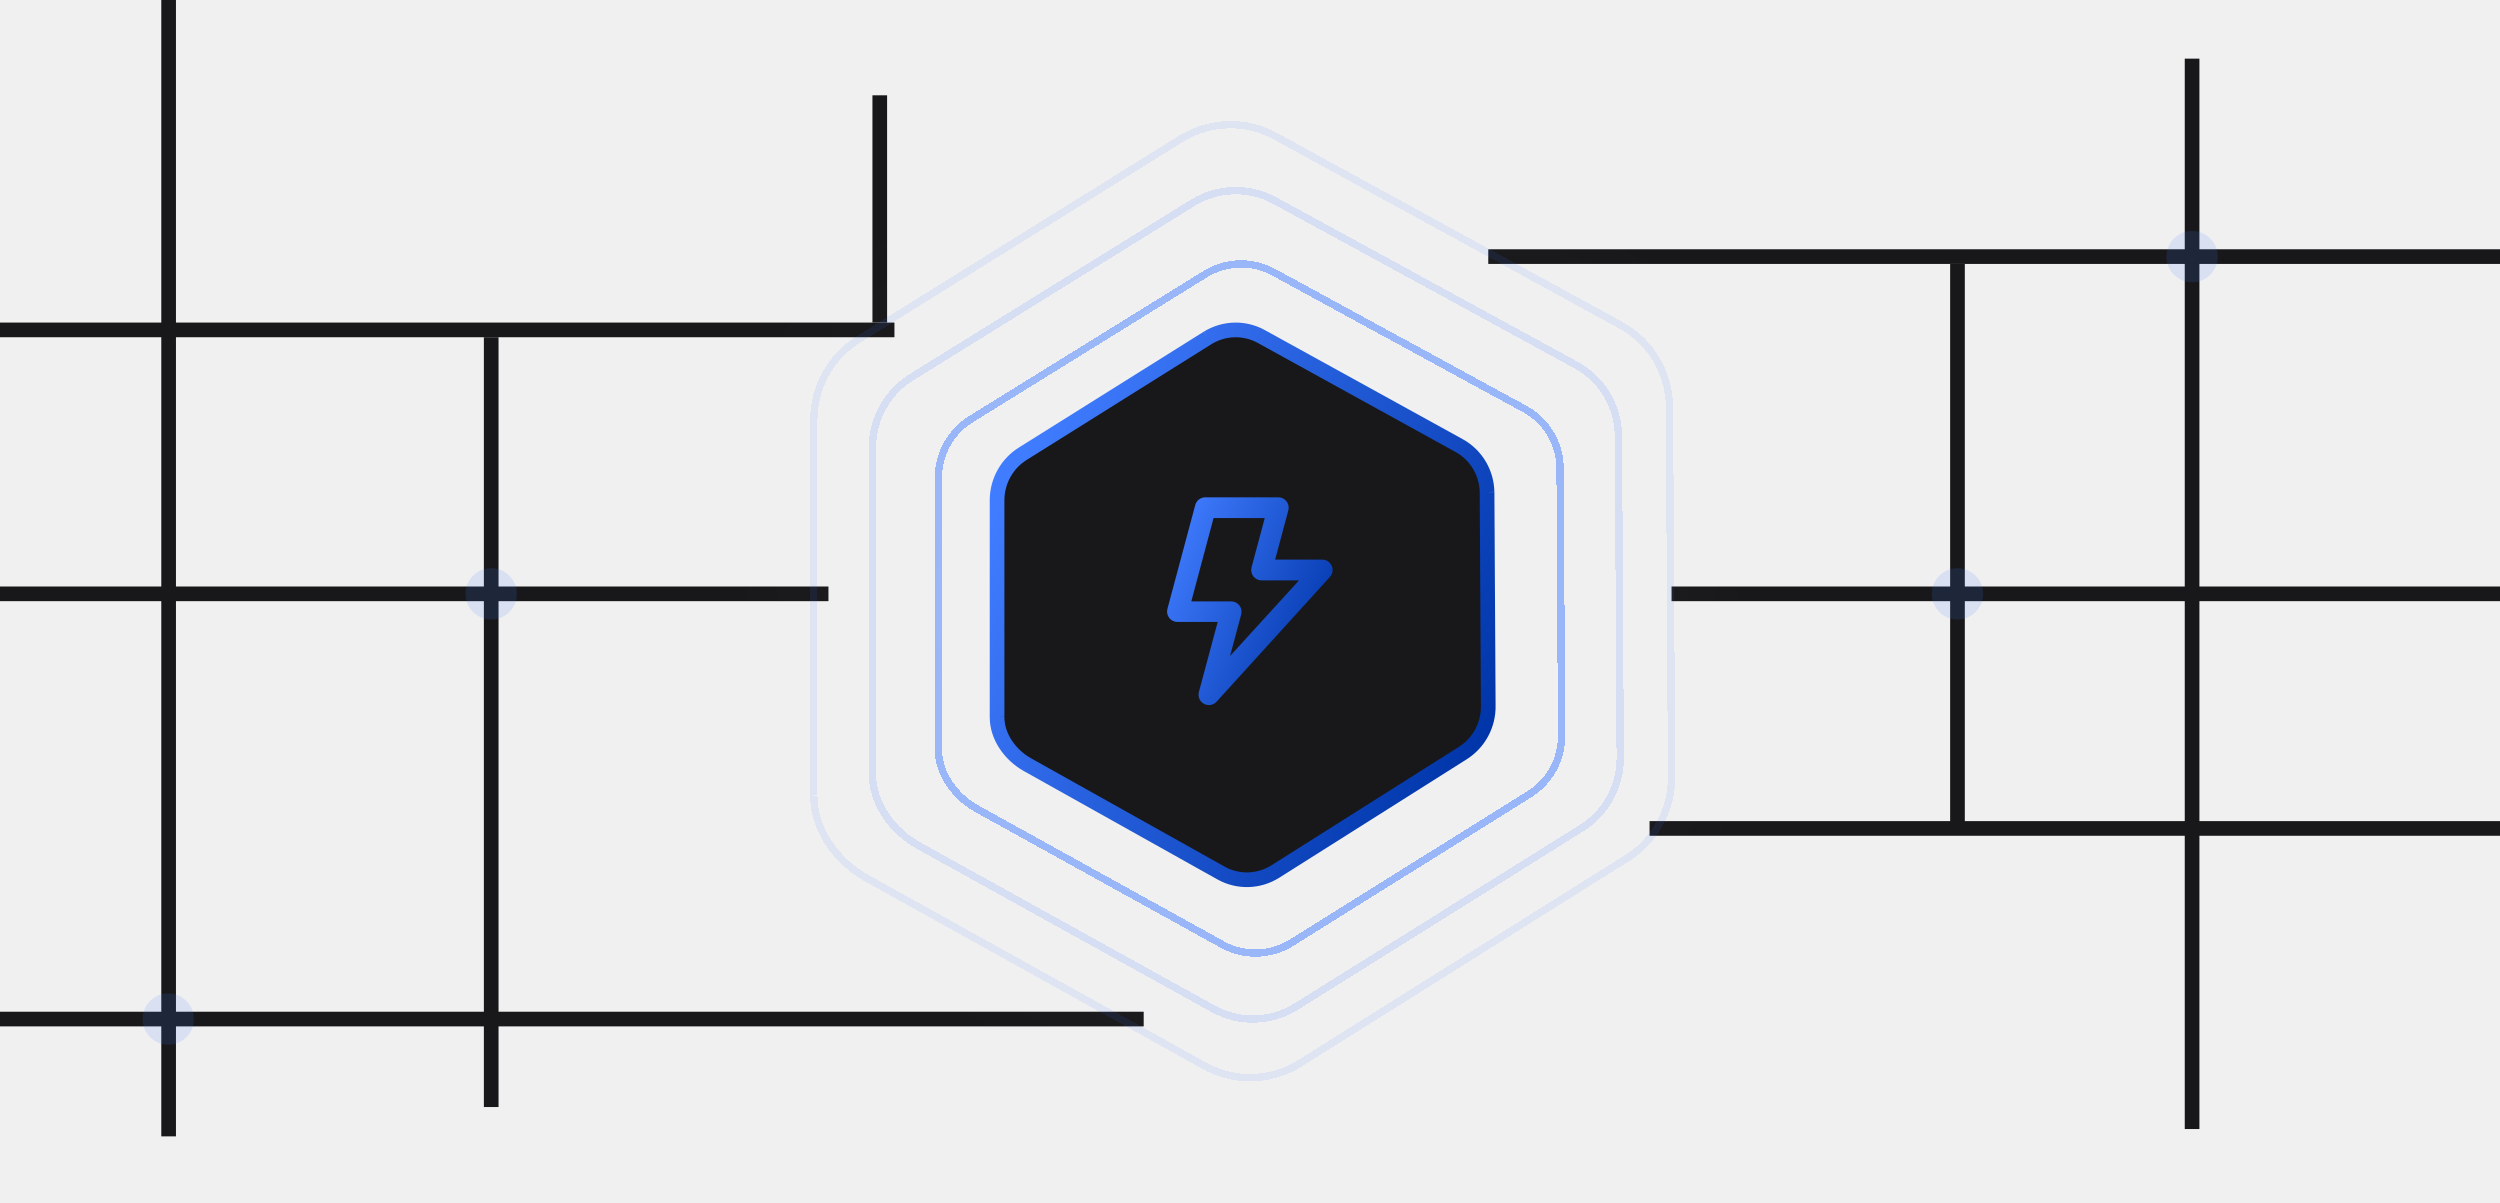
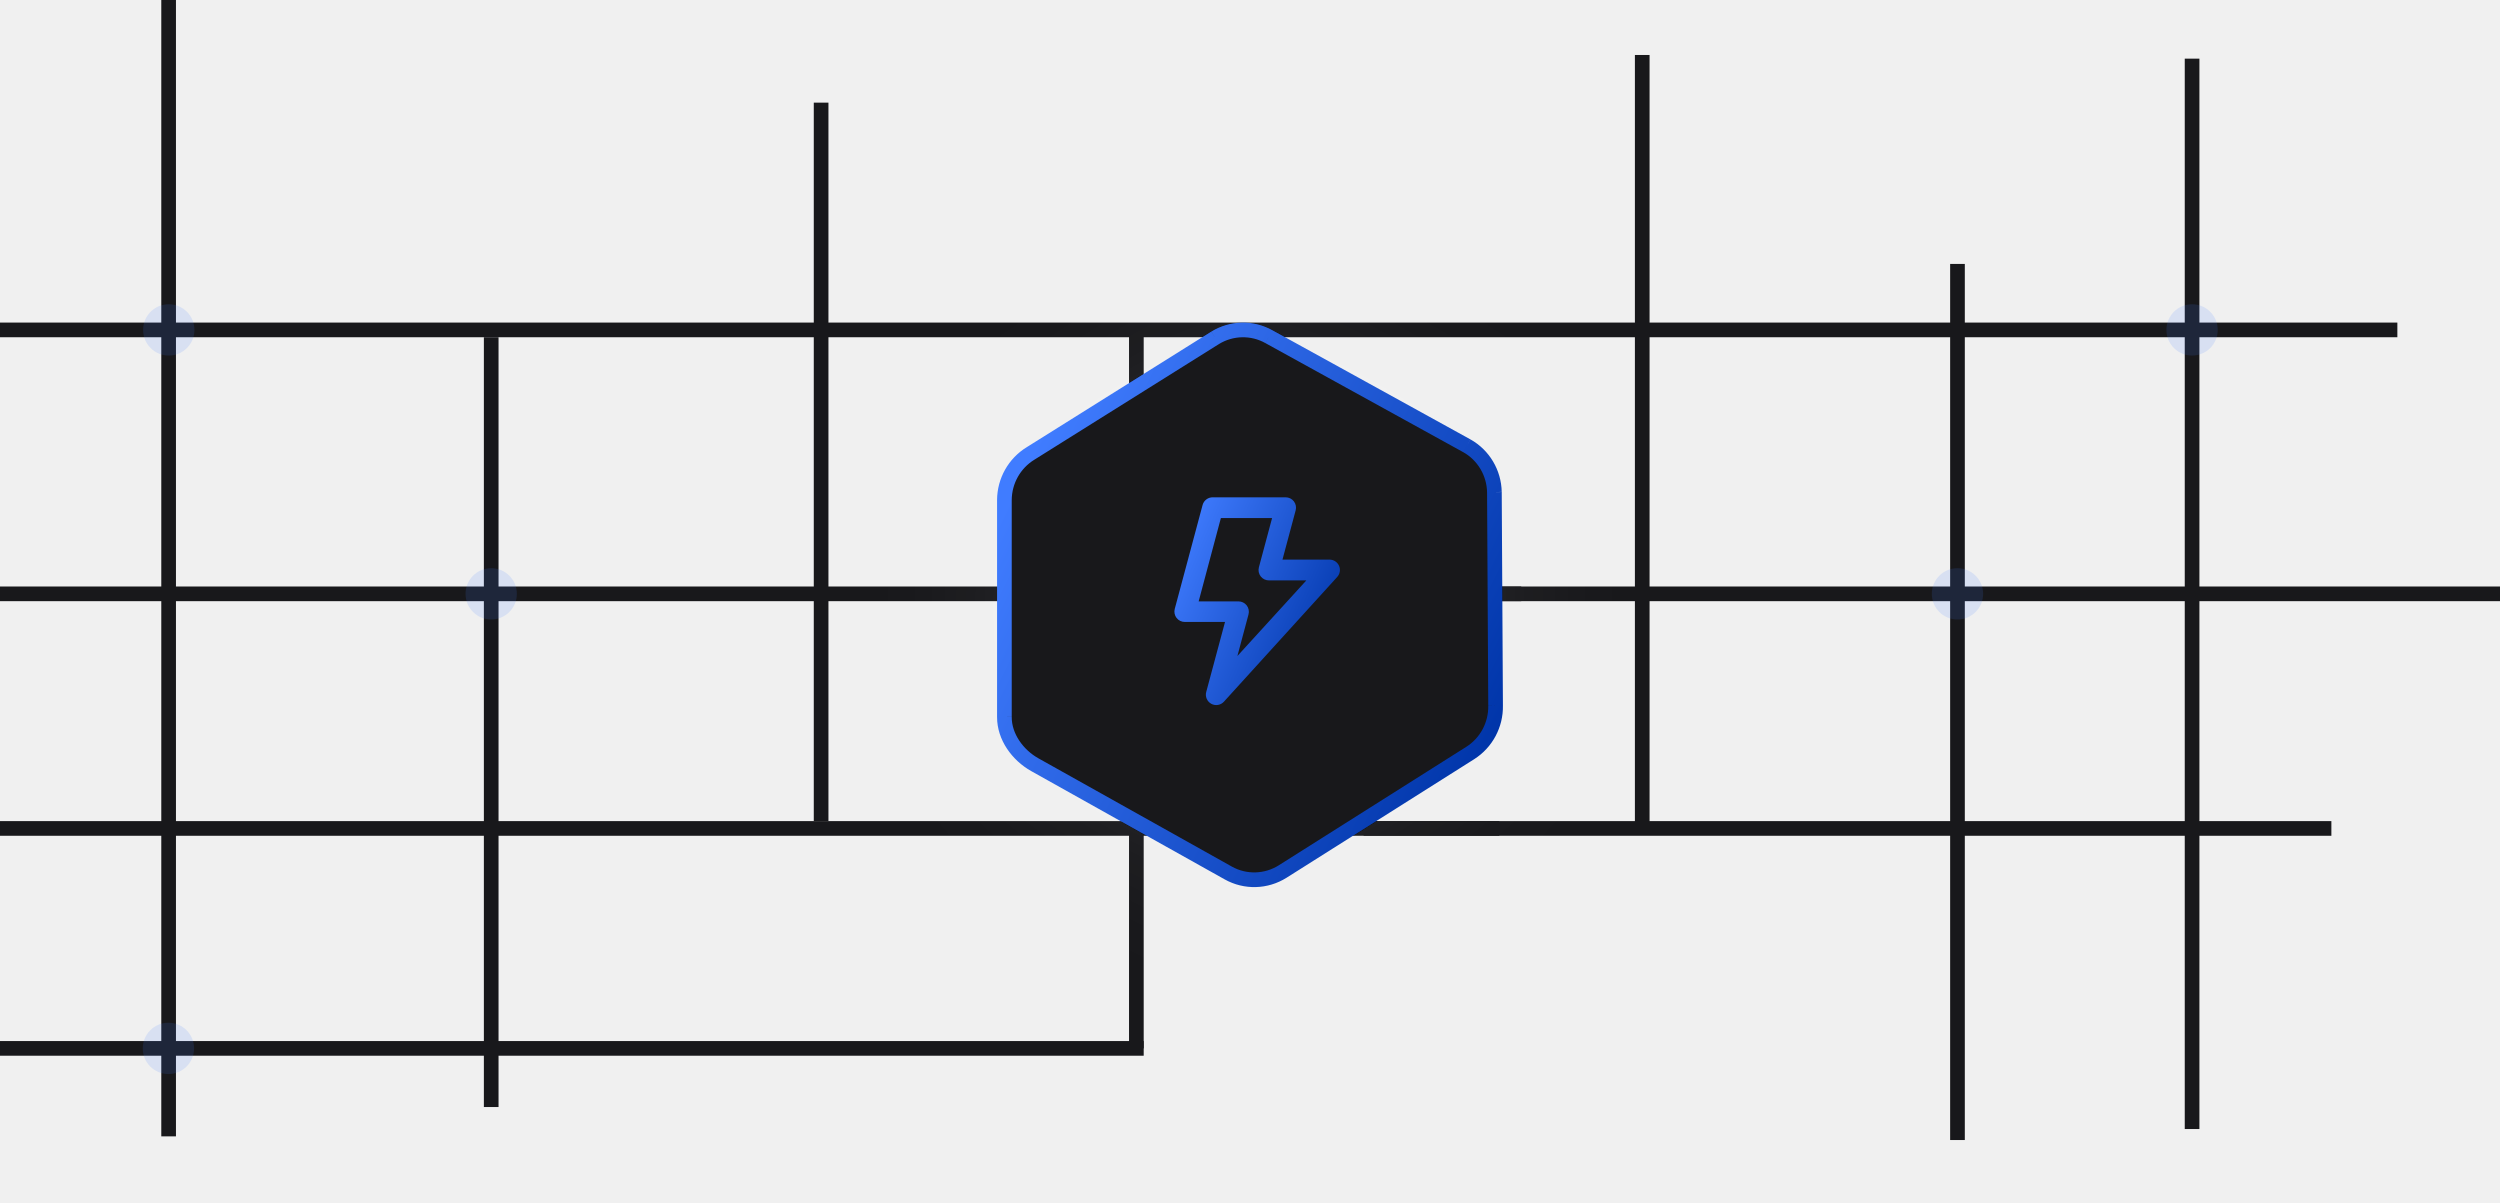
<svg xmlns="http://www.w3.org/2000/svg" width="341" height="164" viewBox="0 0 341 164" fill="none">
  <g clip-path="url(#clip0_1108_49400)">
-     <path d="M-18 139H156" stroke="#18181B" stroke-width="2" />
-     <path d="M225 113H376" stroke="#18181B" stroke-width="2" />
-     <path d="M-18 81L113 81" stroke="#18181B" stroke-width="2" />
-     <path d="M228 81L358 81" stroke="#18181B" stroke-width="2" />
+     <path d="M-18 143H156" stroke="#18181B" stroke-width="2" />
+     <path d="M186 113H318" stroke="#18181B" stroke-width="2" />
+     <path d="M-18 81L207.5 81" stroke="#18181B" stroke-width="2" />
+     <path d="M-21 113L204.5 113" stroke="#18181B" stroke-width="2" />
+     <path d="M204.5 81L358 81" stroke="#18181B" stroke-width="2" />
    <path d="M299 8V154" stroke="#18181B" stroke-width="2" />
-     <path d="M267 36V113" stroke="#18181B" stroke-width="2" />
-     <path d="M203 35L358 35" stroke="#18181B" stroke-width="2" />
-     <path d="M-16 45H122" stroke="#18181B" stroke-width="2" />
-     <path d="M120 13V44" stroke="#18181B" stroke-width="2" />
+     <path d="M267 36V155.5" stroke="#18181B" stroke-width="2" />
+     <path d="M224 7.5L224 113" stroke="#18181B" stroke-width="2" />
+     <path d="M-16 45H327" stroke="#18181B" stroke-width="2" />
+     <path d="M112 14L112 112" stroke="#18181B" stroke-width="2" />
+     <path d="M155 45V143" stroke="#18181B" stroke-width="2" />
    <line x1="23" x2="23" y2="155" stroke="#18181B" stroke-width="2" />
    <path d="M67 45.999V150.999" stroke="#18181B" stroke-width="2" />
    <circle opacity="0.14" cx="67" cy="81" r="3.5" fill="#407CFF" />
-     <circle opacity="0.14" cx="22.949" cy="139" r="3.5" fill="#407CFF" />
-     <circle opacity="0.14" cx="299" cy="35" r="3.5" fill="#407CFF" />
+     <circle opacity="0.14" cx="23.02" cy="45" r="3.5" fill="#407CFF" />
+     <circle opacity="0.14" cx="22.973" cy="143" r="3.5" fill="#407CFF" />
+     <circle opacity="0.14" cx="299" cy="45" r="3.5" fill="#407CFF" />
    <circle opacity="0.14" cx="267" cy="81" r="3.5" fill="#407CFF" />
    <g filter="url(#filter0_d_1108_49400)">
-       <path d="M164.474 37.343L132.523 57.122C129.736 58.804 128.022 61.816 128 65.065L128 102.166M164.474 37.343C167.325 35.622 170.869 35.55 173.77 37.154M164.474 37.343C167.311 35.631 170.87 35.551 173.77 37.154M128 102.166C127.978 105.56 130.298 108.689 133.26 110.327M128 102.166C127.978 105.543 130.299 108.69 133.26 110.327M133.26 110.327L166.749 128.845M166.749 128.845C169.694 130.474 173.297 130.374 176.164 128.584M166.749 128.845C169.692 130.473 173.311 130.365 176.164 128.584M176.164 128.584L208.596 108.339M208.596 108.339C211.391 106.594 213.065 103.506 212.998 100.218M208.596 108.339C211.393 106.593 213.065 103.509 212.998 100.218M212.998 100.218L212.793 63.721M212.793 63.721C212.725 60.418 210.911 57.408 208.028 55.813M212.793 63.721C212.725 60.434 210.91 57.407 208.028 55.813M208.028 55.813L173.77 37.154" stroke="#407CFF" stroke-opacity="0.5" shape-rendering="crispEdges" />
+       <path d="M140.565 61.852L165.75 46.072C167.997 44.699 170.791 44.641 173.078 45.921L200.081 60.808C202.354 62.081 203.783 64.482 203.836 67.118L203.998 96.238C204.051 98.863 202.733 101.324 200.529 102.717L174.965 118.87C172.705 120.298 169.864 120.378 167.543 119.079L141.146 104.304C138.811 102.997 136.983 100.5 137 97.792L137 68.19C137.017 65.597 138.369 63.195 140.565 61.852Z" fill="#18181B" />
+       <path d="M165.75 46.072L140.565 61.852C138.369 63.195 137.017 65.597 137 68.19L137 97.792M165.75 46.072C167.997 44.699 170.791 44.641 173.078 45.921M165.75 46.072C167.986 44.705 170.792 44.642 173.078 45.921M137 97.792C136.983 100.5 138.811 102.997 141.146 104.304M137 97.792C136.983 100.486 138.812 102.997 141.146 104.304M141.146 104.304L167.543 119.079M167.543 119.079C169.864 120.378 172.705 120.298 174.965 118.87M167.543 119.079C169.863 120.377 172.716 120.291 174.965 118.87M174.965 118.87L200.529 102.717M200.529 102.717C202.732 101.325 204.051 98.861 203.998 96.238M200.529 102.717C202.733 101.324 204.051 98.863 203.998 96.238M203.998 96.238L203.836 67.118M203.836 67.118C203.783 64.482 202.354 62.081 200.081 60.808M203.836 67.118C203.784 64.495 202.353 62.08 200.081 60.808M200.081 60.808L173.078 45.921" stroke="url(#paint0_linear_1108_49400)" stroke-width="2" />
    </g>
-     <g filter="url(#filter1_d_1108_49400)">
-       <path d="M162.769 27.615L124.427 51.391C121.083 53.413 119.026 57.033 119 60.94L119 105.54M162.769 27.615C166.19 25.546 170.443 25.459 173.924 27.388M162.769 27.615C166.173 25.556 170.444 25.46 173.924 27.388M119 105.54C118.973 109.62 121.757 113.382 125.311 115.351M119 105.54C118.974 109.599 121.759 113.383 125.311 115.351M125.311 115.351L165.499 137.612M165.499 137.612C169.032 139.57 173.356 139.449 176.797 137.298M165.499 137.612C169.031 139.569 173.373 139.438 176.797 137.298M176.797 137.298L215.715 112.961M215.715 112.961C219.07 110.863 221.078 107.151 220.998 103.198M215.715 112.961C219.072 110.862 221.078 107.154 220.998 103.198M220.998 103.198L220.751 59.324M220.751 59.324C220.67 55.353 218.494 51.735 215.033 49.818M220.751 59.324C220.671 55.373 218.492 51.734 215.033 49.818M215.033 49.818L173.924 27.388" stroke="#407CFF" stroke-opacity="0.15" shape-rendering="crispEdges" />
-     </g>
-     <g filter="url(#filter2_d_1108_49400)">
-       <path d="M161.205 18.858L117.225 46.211C113.39 48.538 111.03 52.702 111 57.196L111 108.506M161.205 18.858C165.129 16.478 170.008 16.378 174.001 18.597M161.205 18.858C165.11 16.489 170.01 16.379 174.001 18.597M111 108.506C110.97 113.2 114.163 117.528 118.24 119.793M111 108.506C110.97 113.176 114.164 117.529 118.24 119.793M118.24 119.793L164.337 145.403M164.337 145.403C168.39 147.655 173.35 147.517 177.296 145.041M164.337 145.403C168.388 147.654 173.37 147.504 177.296 145.041M177.296 145.041L221.938 117.043M221.938 117.043C225.786 114.63 228.09 110.36 227.997 105.812M221.938 117.043C225.788 114.629 228.09 110.363 227.997 105.812M227.997 105.812L227.714 55.337M227.714 55.337C227.622 50.769 225.125 46.606 221.156 44.401M227.714 55.337C227.622 50.792 225.123 46.605 221.156 44.401M221.156 44.401L174.001 18.597" stroke="#407CFF" stroke-opacity="0.1" shape-rendering="crispEdges" />
-     </g>
-     <g filter="url(#filter3_d_1108_49400)">
-       <path d="M139.565 61.852L164.75 46.072C166.997 44.699 169.791 44.641 172.078 45.921L199.081 60.808C201.354 62.081 202.783 64.482 202.836 67.118L202.998 96.238C203.051 98.863 201.733 101.324 199.529 102.717L173.965 118.87C171.705 120.298 168.864 120.378 166.543 119.079L140.146 104.304C137.811 102.997 135.983 100.5 136 97.792L136 68.19C136.017 65.597 137.369 63.195 139.565 61.852Z" fill="#18181B" />
-       <path d="M164.75 46.072L139.565 61.852C137.369 63.195 136.017 65.597 136 68.19L136 97.792M164.75 46.072C166.997 44.699 169.791 44.641 172.078 45.921M164.75 46.072C166.986 44.705 169.792 44.642 172.078 45.921M136 97.792C135.983 100.5 137.811 102.997 140.146 104.304M136 97.792C135.983 100.486 137.812 102.997 140.146 104.304M140.146 104.304L166.543 119.079M166.543 119.079C168.864 120.378 171.705 120.298 173.965 118.87M166.543 119.079C168.863 120.377 171.716 120.291 173.965 118.87M173.965 118.87L199.529 102.717M199.529 102.717C201.732 101.325 203.051 98.861 202.998 96.238M199.529 102.717C201.733 101.324 203.051 98.863 202.998 96.238M202.998 96.238L202.836 67.118M202.836 67.118C202.783 64.482 201.354 62.081 199.081 60.808M202.836 67.118C202.784 64.495 201.353 62.08 199.081 60.808M199.081 60.808L172.078 45.921" stroke="url(#paint0_linear_1108_49400)" stroke-width="2" />
-     </g>
-     <path d="M181.649 77.184C181.544 76.941 181.372 76.733 181.154 76.583C180.936 76.433 180.681 76.346 180.417 76.334H173.928L175.727 69.619C175.785 69.409 175.793 69.188 175.751 68.974C175.709 68.761 175.619 68.559 175.487 68.386C175.355 68.215 175.185 68.076 174.991 67.98C174.797 67.884 174.584 67.834 174.367 67.834H164.451C164.131 67.823 163.817 67.921 163.56 68.111C163.302 68.301 163.117 68.573 163.034 68.882L159.237 83.049C159.18 83.259 159.172 83.48 159.214 83.693C159.256 83.907 159.346 84.108 159.478 84.281C159.612 84.455 159.783 84.595 159.98 84.691C160.177 84.787 160.393 84.835 160.612 84.834H166.094L163.53 94.382C163.446 94.69 163.468 95.017 163.594 95.311C163.719 95.604 163.939 95.847 164.22 96C164.5 96.152 164.824 96.205 165.138 96.151C165.453 96.097 165.74 95.938 165.952 95.7L181.394 78.7C181.578 78.498 181.7 78.248 181.745 77.979C181.79 77.71 181.757 77.434 181.649 77.184V77.184ZM167.78 89.481L169.296 83.814C169.353 83.604 169.361 83.383 169.319 83.169C169.278 82.956 169.187 82.754 169.055 82.581C168.923 82.41 168.753 82.271 168.559 82.175C168.365 82.079 168.152 82.029 167.936 82.029H162.496L165.527 70.667H172.512L170.712 77.382C170.655 77.596 170.648 77.821 170.693 78.038C170.738 78.255 170.833 78.458 170.97 78.632C171.108 78.806 171.285 78.945 171.486 79.037C171.687 79.13 171.908 79.175 172.129 79.167H177.187L167.78 89.481Z" fill="url(#paint1_linear_1108_49400)" />
+     <path d="M182.649 77.184C182.544 76.941 182.372 76.733 182.154 76.583C181.936 76.433 181.681 76.346 181.417 76.334H174.928L176.727 69.619C176.785 69.409 176.793 69.188 176.751 68.974C176.709 68.761 176.619 68.559 176.487 68.386C176.355 68.215 176.185 68.076 175.991 67.98C175.797 67.884 175.584 67.834 175.367 67.834H165.451C165.131 67.823 164.817 67.921 164.56 68.111C164.302 68.301 164.117 68.573 164.034 68.882L160.237 83.049C160.18 83.259 160.172 83.48 160.214 83.693C160.256 83.907 160.346 84.108 160.478 84.281C160.612 84.455 160.783 84.595 160.98 84.691C161.177 84.787 161.393 84.835 161.612 84.834H167.094L164.53 94.382C164.446 94.69 164.468 95.017 164.594 95.311C164.719 95.604 164.939 95.847 165.22 96C165.5 96.152 165.824 96.205 166.138 96.151C166.453 96.097 166.74 95.938 166.952 95.7L182.394 78.7C182.578 78.498 182.7 78.248 182.745 77.979C182.79 77.71 182.757 77.434 182.649 77.184V77.184ZM168.78 89.481L170.296 83.814C170.353 83.604 170.361 83.383 170.319 83.169C170.278 82.956 170.187 82.754 170.055 82.581C169.923 82.41 169.753 82.271 169.559 82.175C169.365 82.079 169.152 82.029 168.936 82.029H163.496L166.527 70.667H173.512L171.712 77.382C171.655 77.596 171.648 77.821 171.693 78.038C171.738 78.255 171.833 78.458 171.97 78.632C172.108 78.806 172.285 78.945 172.486 79.037C172.687 79.13 172.908 79.175 173.129 79.167H178.187L168.78 89.481Z" fill="url(#paint1_linear_1108_49400)" />
  </g>
  <defs>
-     <filter id="filter0_d_1108_49400" x="110.039" y="18.04" width="120.921" height="129.921" filterUnits="userSpaceOnUse" color-interpolation-filters="sRGB">
-       <feFlood flood-opacity="0" result="BackgroundImageFix" />
-       <feColorMatrix in="SourceAlpha" type="matrix" values="0 0 0 0 0 0 0 0 0 0 0 0 0 0 0 0 0 0 127 0" result="hardAlpha" />
-       <feOffset />
-       <feGaussianBlur stdDeviation="8.73" />
-       <feComposite in2="hardAlpha" operator="out" />
-       <feColorMatrix type="matrix" values="0 0 0 0 1 0 0 0 0 1 0 0 0 0 1 0 0 0 0.39 0" />
-       <feBlend mode="normal" in2="BackgroundImageFix" result="effect1_dropShadow_1108_49400" />
-       <feBlend mode="normal" in="SourceGraphic" in2="effect1_dropShadow_1108_49400" result="shape" />
-     </filter>
-     <filter id="filter1_d_1108_49400" x="101.616" y="8.616" width="136.767" height="147.767" filterUnits="userSpaceOnUse" color-interpolation-filters="sRGB">
-       <feFlood flood-opacity="0" result="BackgroundImageFix" />
-       <feColorMatrix in="SourceAlpha" type="matrix" values="0 0 0 0 0 0 0 0 0 0 0 0 0 0 0 0 0 0 127 0" result="hardAlpha" />
-       <feOffset />
-       <feGaussianBlur stdDeviation="8.442" />
-       <feComposite in2="hardAlpha" operator="out" />
-       <feColorMatrix type="matrix" values="0 0 0 0 1 0 0 0 0 1 0 0 0 0 1 0 0 0 0.14 0" />
-       <feBlend mode="normal" in2="BackgroundImageFix" result="effect1_dropShadow_1108_49400" />
-       <feBlend mode="normal" in="SourceGraphic" in2="effect1_dropShadow_1108_49400" result="shape" />
-     </filter>
-     <filter id="filter2_d_1108_49400" x="93.616" y="-0.384" width="151.767" height="164.767" filterUnits="userSpaceOnUse" color-interpolation-filters="sRGB">
-       <feFlood flood-opacity="0" result="BackgroundImageFix" />
-       <feColorMatrix in="SourceAlpha" type="matrix" values="0 0 0 0 0 0 0 0 0 0 0 0 0 0 0 0 0 0 127 0" result="hardAlpha" />
-       <feOffset />
-       <feGaussianBlur stdDeviation="8.442" />
-       <feComposite in2="hardAlpha" operator="out" />
-       <feColorMatrix type="matrix" values="0 0 0 0 1 0 0 0 0 1 0 0 0 0 1 0 0 0 0.08 0" />
-       <feBlend mode="normal" in2="BackgroundImageFix" result="effect1_dropShadow_1108_49400" />
-       <feBlend mode="normal" in="SourceGraphic" in2="effect1_dropShadow_1108_49400" result="shape" />
-     </filter>
-     <filter id="filter3_d_1108_49400" x="118.116" y="27.116" width="102.767" height="110.767" filterUnits="userSpaceOnUse" color-interpolation-filters="sRGB">
+     <filter id="filter0_d_1108_49400" x="119.116" y="27.116" width="102.767" height="110.767" filterUnits="userSpaceOnUse" color-interpolation-filters="sRGB">
      <feFlood flood-opacity="0" result="BackgroundImageFix" />
      <feColorMatrix in="SourceAlpha" type="matrix" values="0 0 0 0 0 0 0 0 0 0 0 0 0 0 0 0 0 0 127 0" result="hardAlpha" />
      <feOffset />
      <feGaussianBlur stdDeviation="8.442" />
      <feComposite in2="hardAlpha" operator="out" />
      <feColorMatrix type="matrix" values="0 0 0 0 1 0 0 0 0 1 0 0 0 0 1 0 0 0 0.07 0" />
      <feBlend mode="normal" in2="BackgroundImageFix" result="effect1_dropShadow_1108_49400" />
      <feBlend mode="normal" in="SourceGraphic" in2="effect1_dropShadow_1108_49400" result="shape" />
    </filter>
-     <linearGradient id="paint0_linear_1108_49400" x1="136.657" y1="68.002" x2="202.999" y2="100.853" gradientUnits="userSpaceOnUse">
+     <linearGradient id="paint0_linear_1108_49400" x1="137.657" y1="68.002" x2="203.999" y2="100.853" gradientUnits="userSpaceOnUse">
      <stop stop-color="#407CFF" />
      <stop offset="1" stop-color="#0035A9" />
    </linearGradient>
-     <linearGradient id="paint1_linear_1108_49400" x1="159.125" y1="73.889" x2="183.793" y2="84.461" gradientUnits="userSpaceOnUse">
+     <linearGradient id="paint1_linear_1108_49400" x1="160.125" y1="73.889" x2="184.793" y2="84.461" gradientUnits="userSpaceOnUse">
      <stop stop-color="#407CFF" />
      <stop offset="1" stop-color="#0035A9" />
    </linearGradient>
    <clipPath id="clip0_1108_49400">
      <rect width="341" height="164" fill="white" />
    </clipPath>
  </defs>
</svg>
